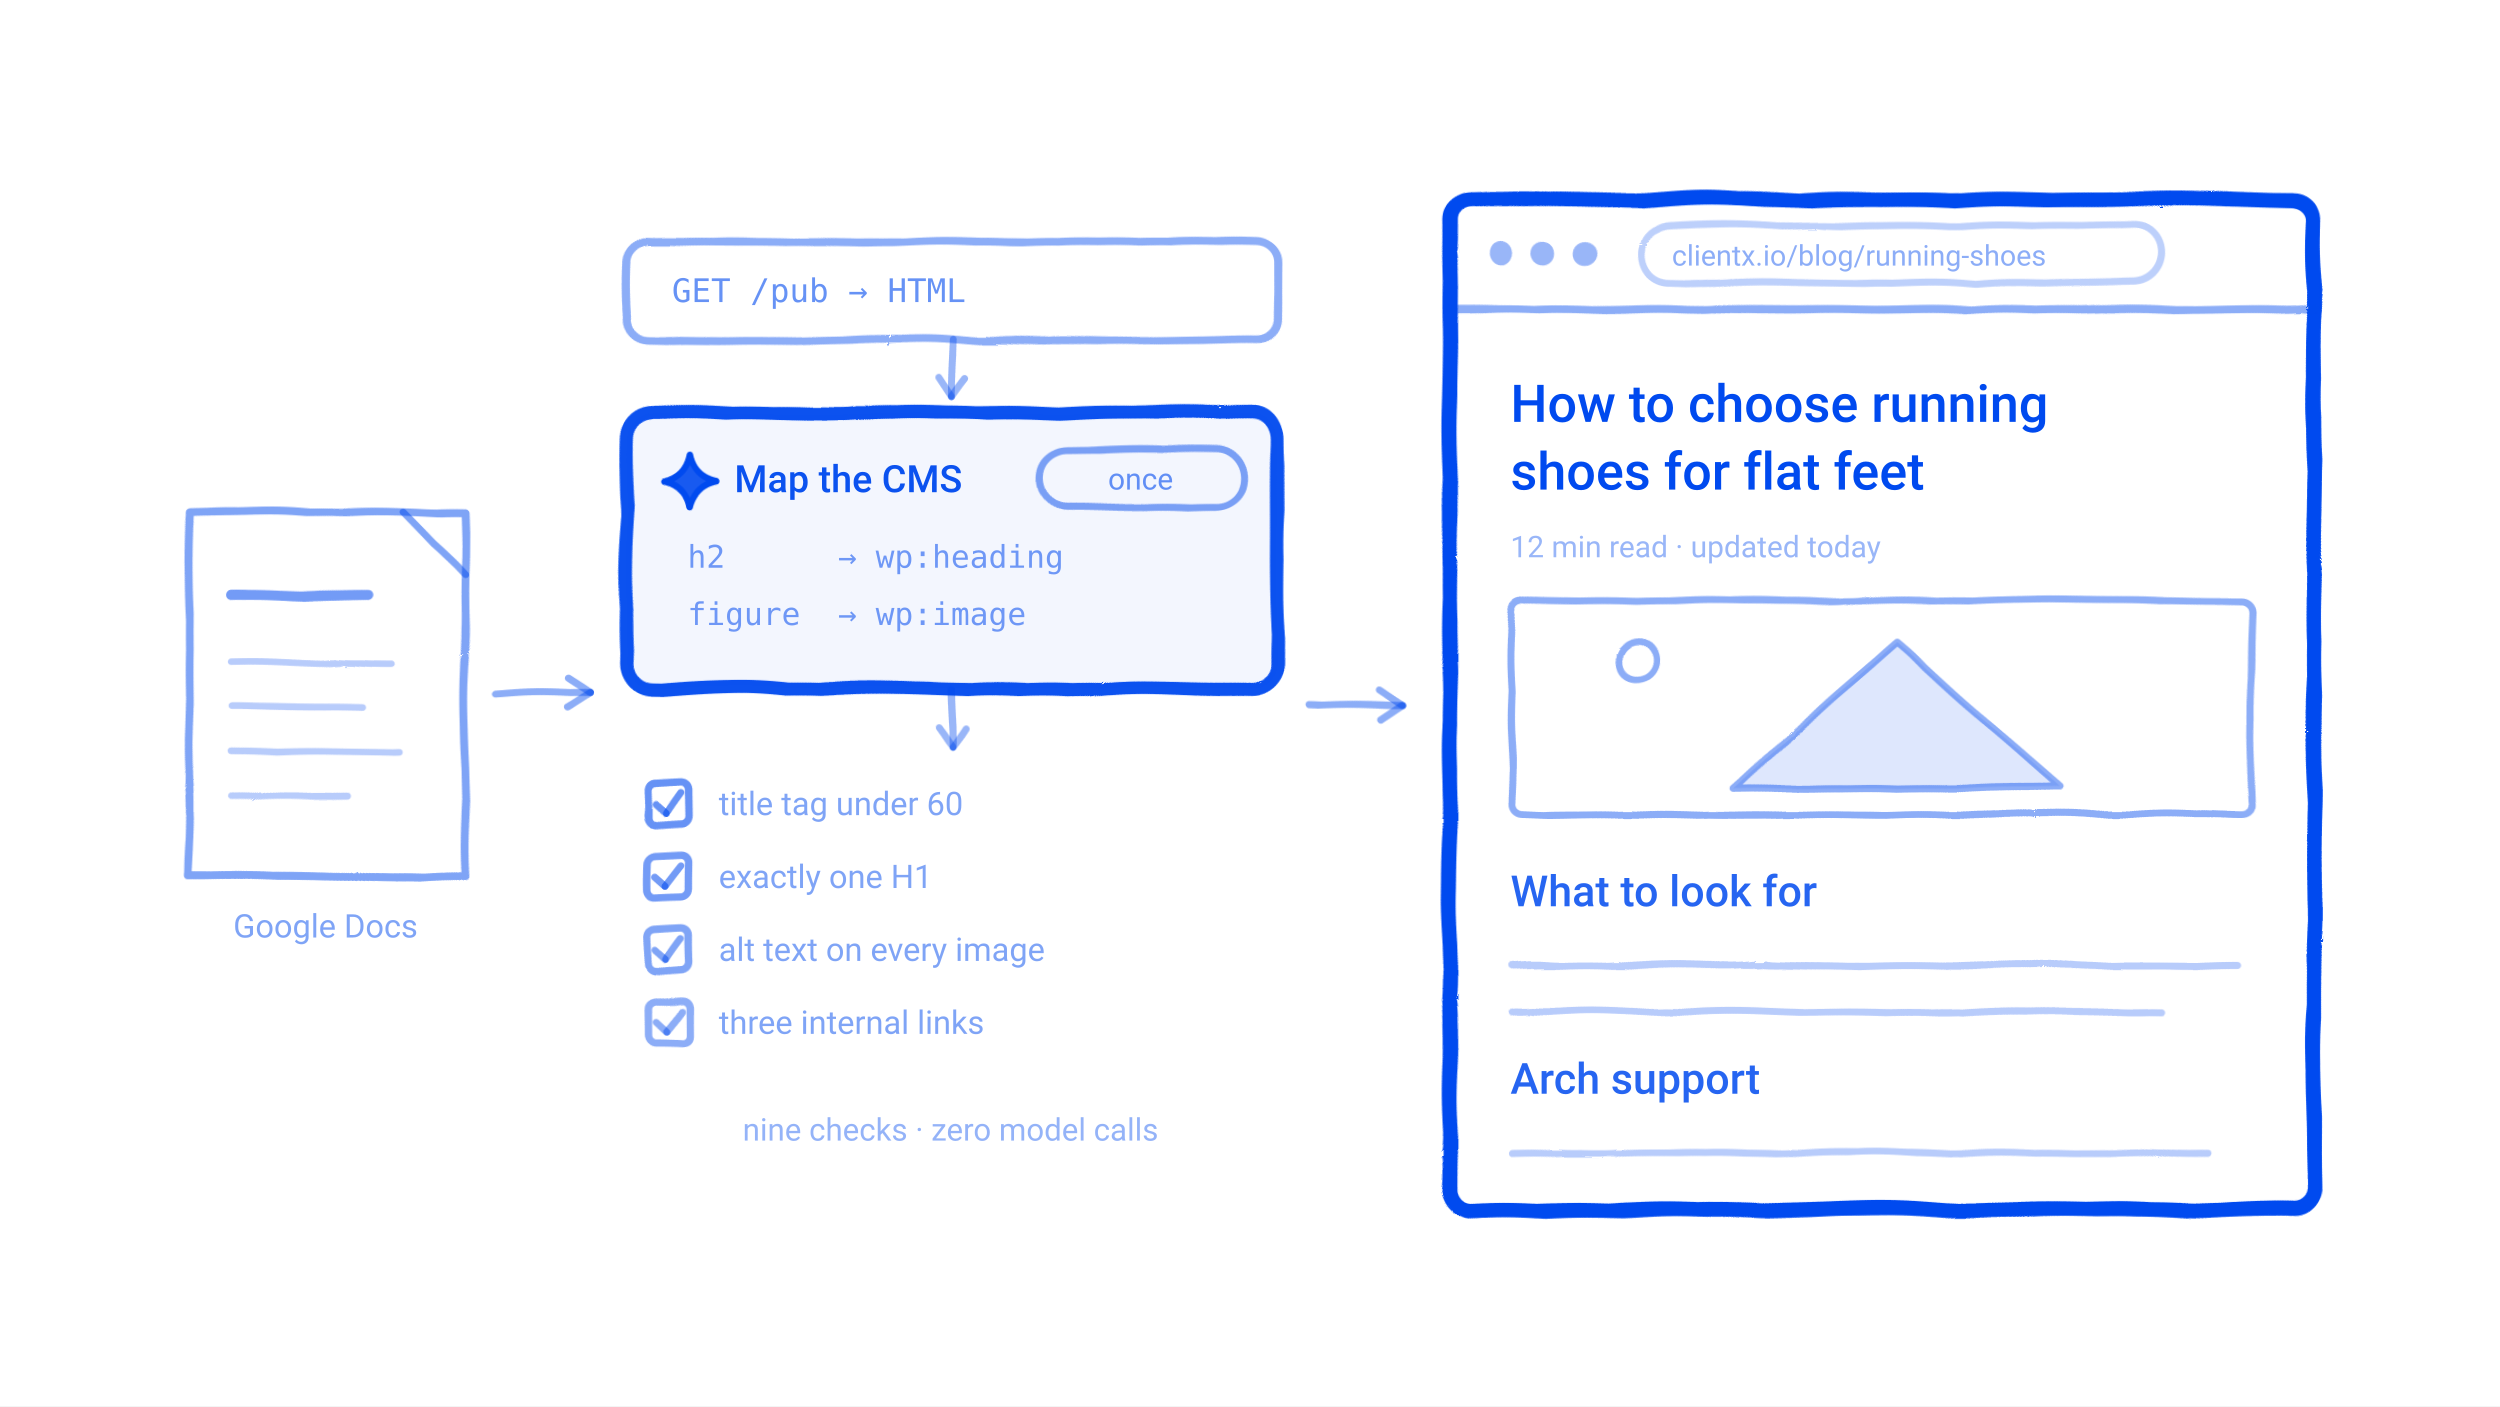
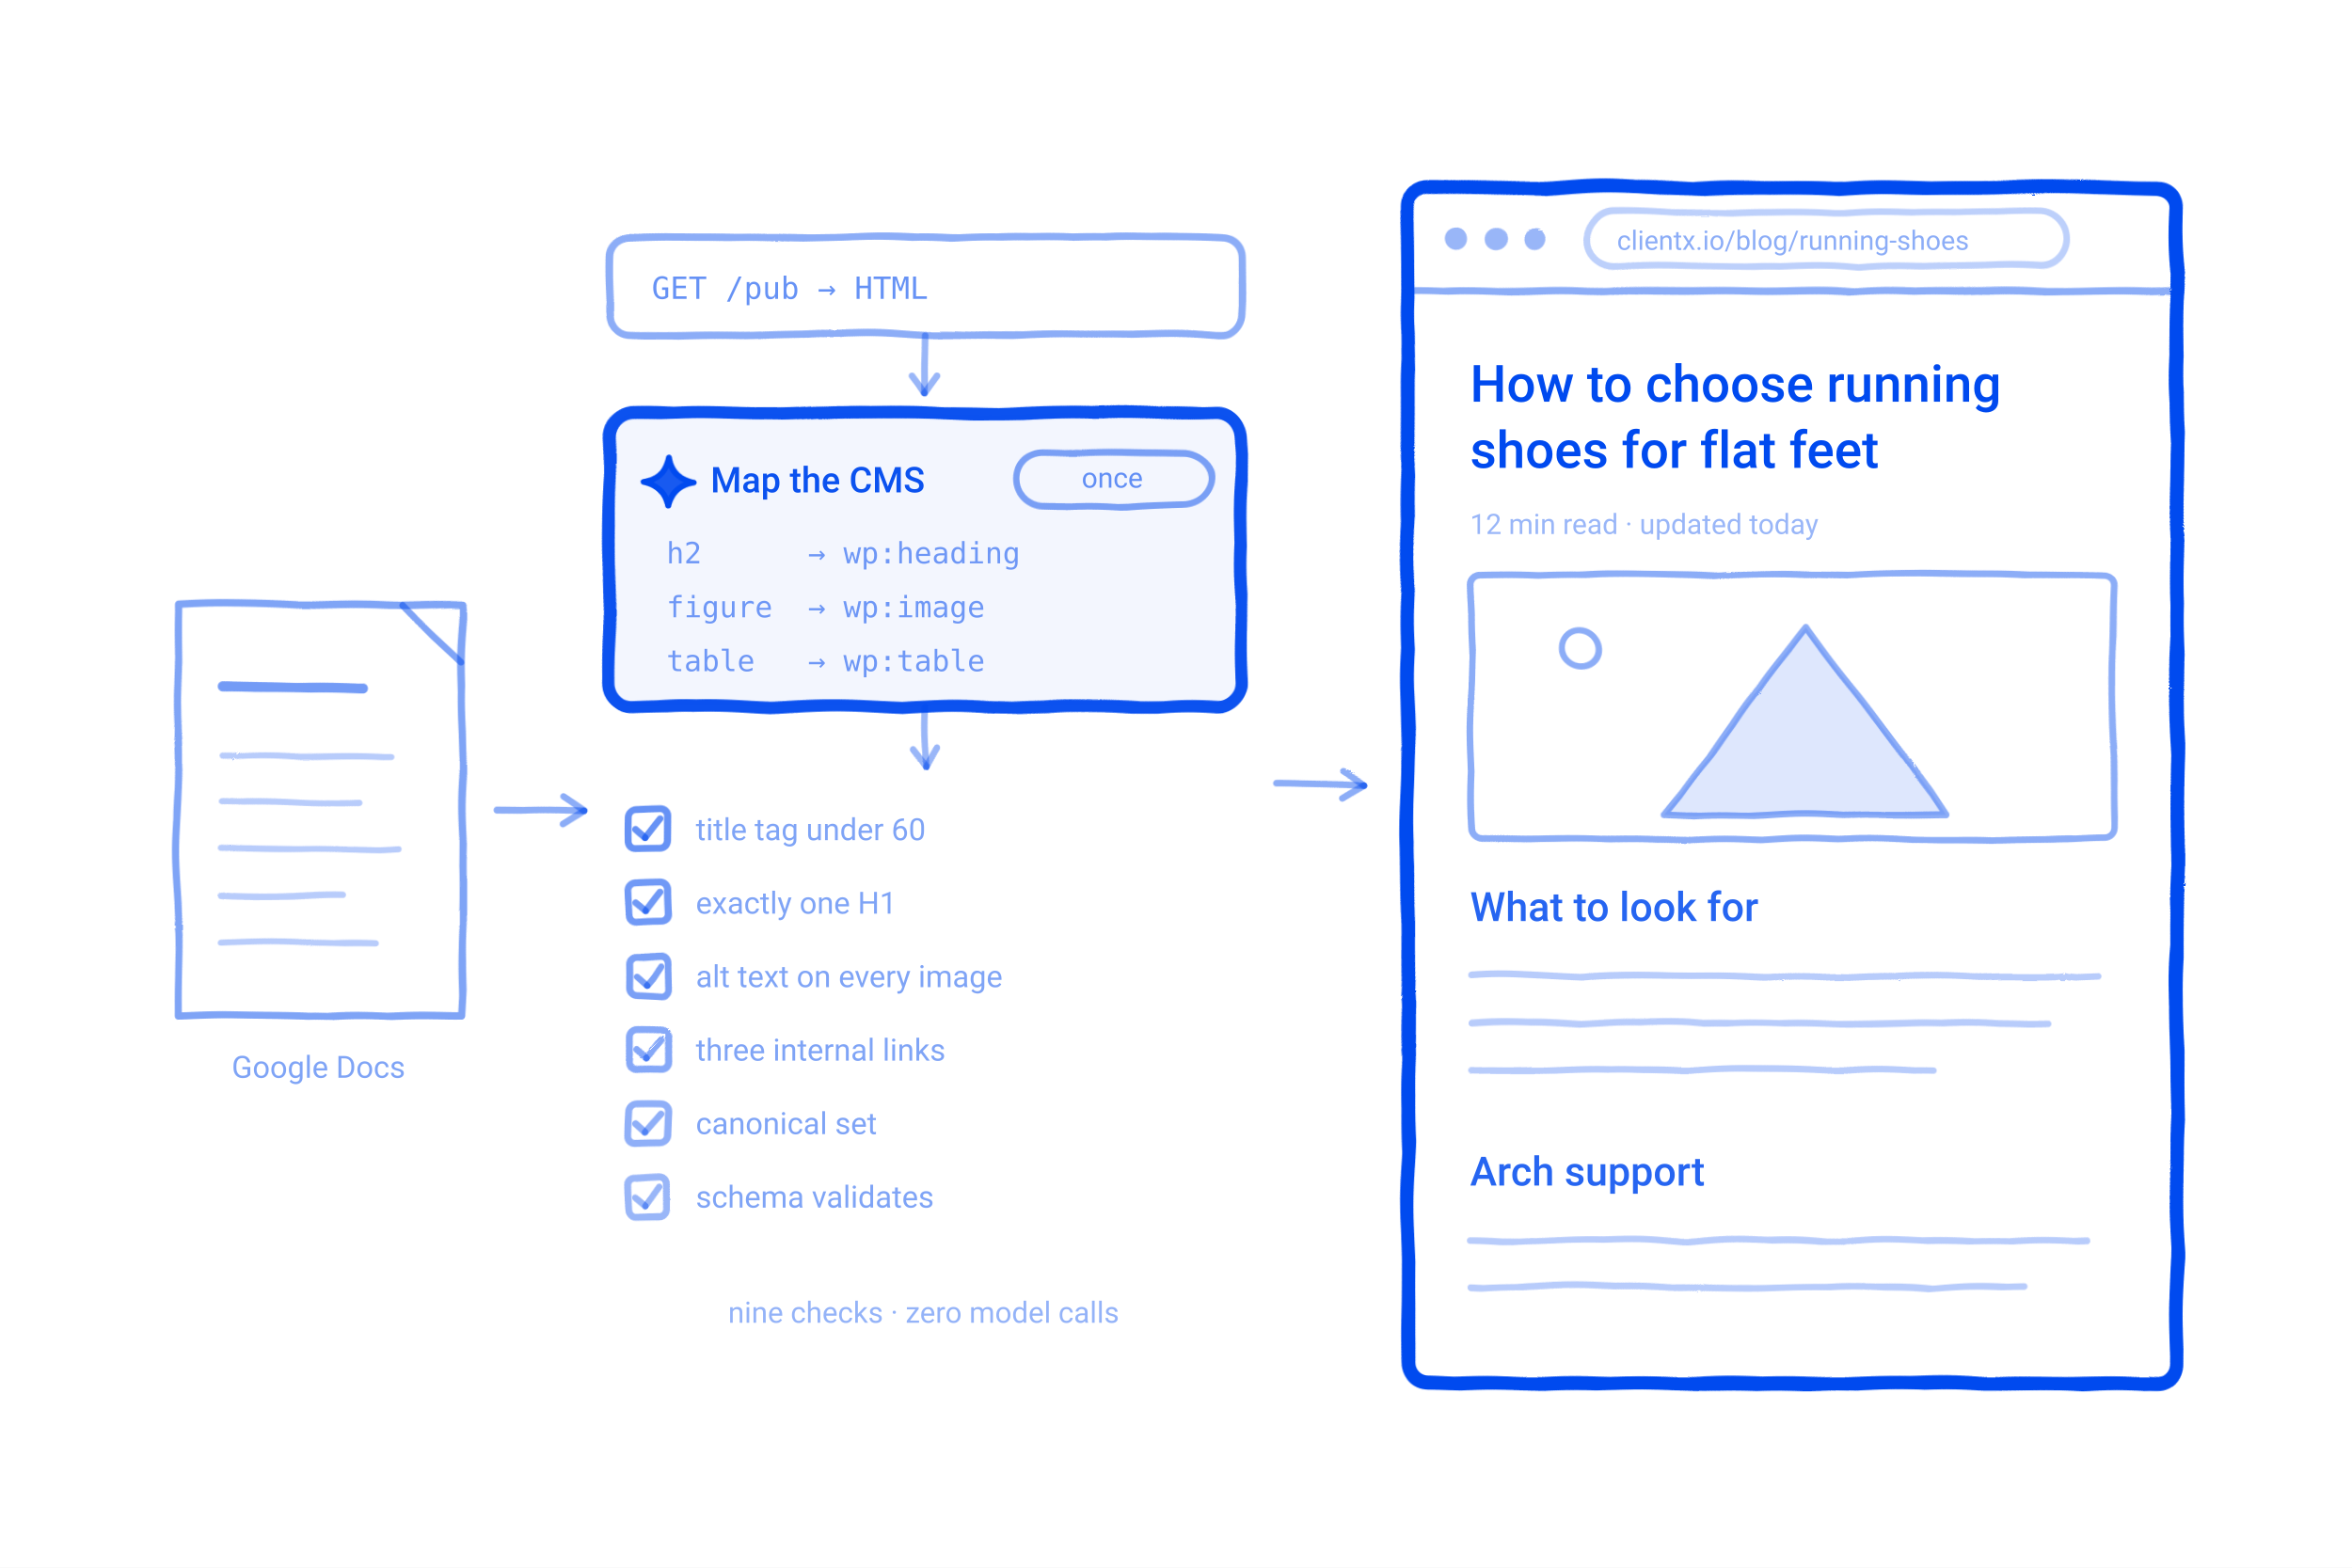
- <svg xmlns="http://www.w3.org/2000/svg" viewBox="0 0 960 540" width="960" height="540" role="img" stroke-linejoin="round">
+ <svg xmlns="http://www.w3.org/2000/svg" viewBox="0 0 960 640" width="960" height="640" role="img" stroke-linejoin="round">
  <defs>
    <filter id="rough" x="-20%" y="-20%" width="140%" height="140%">
      <feTurbulence type="turbulence" baseFrequency="0.016" numOctaves="2" seed="7" result="n" />
      <feDisplacementMap in="SourceGraphic" in2="n" scale="2.4" xChannelSelector="R" yChannelSelector="G" />
    </filter>
  </defs>
-   <rect width="960" height="540" fill="#FFFFFF" />
+   <rect width="960" height="640" fill="#FFFFFF" />
  <g filter="url(#rough)">
-     <rect x="72.0" y="196.0" width="106.0" height="140.0" rx="0" fill="none" stroke="#004AEF" stroke-opacity="0.50" stroke-width="3.0" />
-     <path d="M154.0,196.0 L178.0,220.0" fill="none" stroke="#004AEF" stroke-opacity="0.50" stroke-width="2.7" stroke-linecap="round" />
-     <path d="M88.0,228.0 L140.8,228.0" fill="none" stroke="#004AEF" stroke-opacity="0.55" stroke-width="3.9" stroke-linecap="round" />
-     <path d="M88.0,254.0 L149.9,254.0" fill="none" stroke="#004AEF" stroke-opacity="0.28" stroke-width="2.55" stroke-linecap="round" />
-     <path d="M88.0,271.0 L138.4,271.0" fill="none" stroke="#004AEF" stroke-opacity="0.28" stroke-width="2.55" stroke-linecap="round" />
-     <path d="M88.0,288.0 L152.8,288.0" fill="none" stroke="#004AEF" stroke-opacity="0.28" stroke-width="2.55" stroke-linecap="round" />
-     <path d="M88.0,305.0 L132.6,305.0" fill="none" stroke="#004AEF" stroke-opacity="0.28" stroke-width="2.55" stroke-linecap="round" />
-     <path d="M190.0,266.0 L226.0,266.0" fill="none" stroke="#004AEF" stroke-opacity="0.45" stroke-width="2.7" stroke-linecap="round" />
-     <path d="M217.5,260.4 L226.0,266.0" fill="none" stroke="#004AEF" stroke-opacity="0.45" stroke-width="2.7" stroke-linecap="round" />
-     <path d="M217.5,271.6 L226.0,266.0" fill="none" stroke="#004AEF" stroke-opacity="0.45" stroke-width="2.7" stroke-linecap="round" />
-     <rect x="240.0" y="92.0" width="250.0" height="38.0" rx="8" fill="none" stroke="#004AEF" stroke-opacity="0.45" stroke-width="3.0" />
-     <path d="M365.0,130.0 L365.0,152.0" fill="none" stroke="#004AEF" stroke-opacity="0.40" stroke-width="2.7" stroke-linecap="round" />
-     <path d="M360.0,145.0 L365.0,152.0" fill="none" stroke="#004AEF" stroke-opacity="0.40" stroke-width="2.7" stroke-linecap="round" />
-     <path d="M370.0,145.0 L365.0,152.0" fill="none" stroke="#004AEF" stroke-opacity="0.40" stroke-width="2.7" stroke-linecap="round" />
-     <path d="M365.0,264.0 L365.0,286.0" fill="none" stroke="#004AEF" stroke-opacity="0.40" stroke-width="2.7" stroke-linecap="round" />
-     <path d="M360.0,279.0 L365.0,286.0" fill="none" stroke="#004AEF" stroke-opacity="0.40" stroke-width="2.7" stroke-linecap="round" />
-     <path d="M370.0,279.0 L365.0,286.0" fill="none" stroke="#004AEF" stroke-opacity="0.40" stroke-width="2.7" stroke-linecap="round" />
-     <rect x="240.0" y="158.0" width="250.0" height="106.0" rx="10" fill="#004AEF" fill-opacity="0.05" stroke="#004AEF" stroke-opacity="0.95" stroke-width="5.1" />
-     <path d="M264.0,174.0 Q265.7,182.3 274.0,184.0 Q265.7,185.7 264.0,194.0 Q262.3,185.7 254.0,184.0 Q262.3,182.3 264.0,174.0 Z" fill="#004AEF" fill-opacity="0.90" stroke="#004AEF" stroke-opacity="1.00" stroke-width="2.4" stroke-linejoin="round" />
-     <rect x="398.0" y="172.0" width="80.0" height="22.0" rx="11" fill="none" stroke="#004AEF" stroke-opacity="0.50" stroke-width="2.7" />
-     <rect x="248.0" y="300.0" width="16.0" height="16.0" rx="3" fill="none" stroke="#004AEF" stroke-opacity="0.60" stroke-width="2.85" />
-     <path d="M251.0,308.0 L255.0,311.6" fill="none" stroke="#004AEF" stroke-opacity="0.60" stroke-width="2.7" stroke-linecap="round" />
-     <path d="M255.0,311.6 L261.0,304.1" fill="none" stroke="#004AEF" stroke-opacity="0.60" stroke-width="2.7" stroke-linecap="round" />
-     <rect x="248.0" y="328.0" width="16.0" height="16.0" rx="3" fill="none" stroke="#004AEF" stroke-opacity="0.55" stroke-width="2.85" />
-     <path d="M251.0,336.0 L255.0,339.6" fill="none" stroke="#004AEF" stroke-opacity="0.55" stroke-width="2.7" stroke-linecap="round" />
-     <path d="M255.0,339.6 L261.0,332.1" fill="none" stroke="#004AEF" stroke-opacity="0.55" stroke-width="2.7" stroke-linecap="round" />
-     <rect x="248.0" y="356.0" width="16.0" height="16.0" rx="3" fill="none" stroke="#004AEF" stroke-opacity="0.50" stroke-width="2.85" />
-     <path d="M251.0,364.0 L255.0,367.6" fill="none" stroke="#004AEF" stroke-opacity="0.50" stroke-width="2.7" stroke-linecap="round" />
-     <path d="M255.0,367.6 L261.0,360.1" fill="none" stroke="#004AEF" stroke-opacity="0.50" stroke-width="2.7" stroke-linecap="round" />
-     <rect x="248.0" y="384.0" width="16.0" height="16.0" rx="3" fill="none" stroke="#004AEF" stroke-opacity="0.45" stroke-width="2.85" />
-     <path d="M251.0,392.0 L255.0,395.6" fill="none" stroke="#004AEF" stroke-opacity="0.45" stroke-width="2.7" stroke-linecap="round" />
-     <path d="M255.0,395.6 L261.0,388.1" fill="none" stroke="#004AEF" stroke-opacity="0.45" stroke-width="2.7" stroke-linecap="round" />
-     <path d="M502.0,270.0 L538.0,270.0" fill="none" stroke="#004AEF" stroke-opacity="0.45" stroke-width="2.7" stroke-linecap="round" />
-     <path d="M529.5,264.4 L538.0,270.0" fill="none" stroke="#004AEF" stroke-opacity="0.45" stroke-width="2.7" stroke-linecap="round" />
-     <path d="M529.5,275.6 L538.0,270.0" fill="none" stroke="#004AEF" stroke-opacity="0.45" stroke-width="2.7" stroke-linecap="round" />
-     <rect x="556.0" y="76.0" width="332.0" height="388.0" rx="8" fill="none" stroke="#004AEF" stroke-opacity="1.00" stroke-width="5.7" />
-     <path d="M556.0,118.0 L888.0,118.0" fill="none" stroke="#004AEF" stroke-opacity="0.45" stroke-width="3.0" stroke-linecap="round" />
-     <circle cx="576.0" cy="97.0" r="4.5" fill="#004AEF" fill-opacity="0.40" />
-     <circle cx="592.0" cy="97.0" r="4.5" fill="#004AEF" fill-opacity="0.40" />
-     <circle cx="608.0" cy="97.0" r="4.5" fill="#004AEF" fill-opacity="0.40" />
-     <rect x="630.0" y="86.0" width="199.2" height="22.0" rx="11" fill="none" stroke="#004AEF" stroke-opacity="0.26" stroke-width="2.7" />
-     <rect x="580.0" y="230.0" width="284.0" height="82.0" rx="4" fill="none" stroke="#004AEF" stroke-opacity="0.45" stroke-width="2.7" />
-     <circle cx="628.3" cy="253.0" r="7.5" fill="none" stroke="#004AEF" stroke-opacity="0.45" stroke-width="2.55" />
-     <path d="M665.2,302.0 L727.7,246.4 L790.2,302.0 Z" fill="#004AEF" fill-opacity="0.13" stroke="#004AEF" stroke-opacity="0.45" stroke-width="2.7" stroke-linejoin="round" />
-     <path d="M580.0,370.0 L858.3,370.0" fill="none" stroke="#004AEF" stroke-opacity="0.28" stroke-width="2.7" stroke-linecap="round" />
-     <path d="M580.0,388.0 L829.9,388.0" fill="none" stroke="#004AEF" stroke-opacity="0.28" stroke-width="2.7" stroke-linecap="round" />
-     <path d="M580.0,442.0 L847.0,442.0" fill="none" stroke="#004AEF" stroke-opacity="0.28" stroke-width="2.7" stroke-linecap="round" />
+     <rect x="72.0" y="246.0" width="116.0" height="168.0" rx="0" fill="none" stroke="#004AEF" stroke-opacity="0.50" stroke-width="3.0" />
+     <path d="M164.0,246.0 L188.0,270.0" fill="none" stroke="#004AEF" stroke-opacity="0.50" stroke-width="2.7" stroke-linecap="round" />
+     <path d="M90.0,280.0 L147.6,280.0" fill="none" stroke="#004AEF" stroke-opacity="0.55" stroke-width="3.9" stroke-linecap="round" />
+     <path d="M90.0,308.0 L158.8,308.0" fill="none" stroke="#004AEF" stroke-opacity="0.28" stroke-width="2.55" stroke-linecap="round" />
+     <path d="M90.0,327.0 L146.0,327.0" fill="none" stroke="#004AEF" stroke-opacity="0.28" stroke-width="2.55" stroke-linecap="round" />
+     <path d="M90.0,346.0 L162.0,346.0" fill="none" stroke="#004AEF" stroke-opacity="0.28" stroke-width="2.55" stroke-linecap="round" />
+     <path d="M90.0,365.0 L139.6,365.0" fill="none" stroke="#004AEF" stroke-opacity="0.28" stroke-width="2.55" stroke-linecap="round" />
+     <path d="M90.0,384.0 L152.4,384.0" fill="none" stroke="#004AEF" stroke-opacity="0.28" stroke-width="2.55" stroke-linecap="round" />
+     <path d="M202.0,330.0 L238.0,330.0" fill="none" stroke="#004AEF" stroke-opacity="0.45" stroke-width="2.7" stroke-linecap="round" />
+     <path d="M229.5,324.4 L238.0,330.0" fill="none" stroke="#004AEF" stroke-opacity="0.45" stroke-width="2.7" stroke-linecap="round" />
+     <path d="M229.5,335.6 L238.0,330.0" fill="none" stroke="#004AEF" stroke-opacity="0.45" stroke-width="2.7" stroke-linecap="round" />
+     <rect x="248.0" y="96.0" width="258.0" height="40.0" rx="8" fill="none" stroke="#004AEF" stroke-opacity="0.45" stroke-width="3.0" />
+     <path d="M377.0,136.0 L377.0,160.0" fill="none" stroke="#004AEF" stroke-opacity="0.40" stroke-width="2.7" stroke-linecap="round" />
+     <path d="M372.0,153.0 L377.0,160.0" fill="none" stroke="#004AEF" stroke-opacity="0.40" stroke-width="2.7" stroke-linecap="round" />
+     <path d="M382.0,153.0 L377.0,160.0" fill="none" stroke="#004AEF" stroke-opacity="0.40" stroke-width="2.7" stroke-linecap="round" />
+     <path d="M377.0,288.0 L377.0,312.0" fill="none" stroke="#004AEF" stroke-opacity="0.40" stroke-width="2.7" stroke-linecap="round" />
+     <path d="M372.0,305.0 L377.0,312.0" fill="none" stroke="#004AEF" stroke-opacity="0.40" stroke-width="2.7" stroke-linecap="round" />
+     <path d="M382.0,305.0 L377.0,312.0" fill="none" stroke="#004AEF" stroke-opacity="0.40" stroke-width="2.7" stroke-linecap="round" />
+     <rect x="248.0" y="168.0" width="258.0" height="120.0" rx="10" fill="#004AEF" fill-opacity="0.05" stroke="#004AEF" stroke-opacity="0.95" stroke-width="5.1" />
+     <path d="M272.0,186.0 Q273.7,194.3 282.0,196.0 Q273.7,197.7 272.0,206.0 Q270.3,197.7 262.0,196.0 Q270.3,194.3 272.0,186.0 Z" fill="#004AEF" fill-opacity="0.90" stroke="#004AEF" stroke-opacity="1.00" stroke-width="2.4" stroke-linejoin="round" />
+     <rect x="414.0" y="184.0" width="80.0" height="22.0" rx="11.0" fill="none" stroke="#004AEF" stroke-opacity="0.50" stroke-width="2.7" />
+     <rect x="256.0" y="330.0" width="16.0" height="16.0" rx="3" fill="none" stroke="#004AEF" stroke-opacity="0.60" stroke-width="2.85" />
+     <path d="M259.0,338.0 L263.0,341.6" fill="none" stroke="#004AEF" stroke-opacity="0.60" stroke-width="2.7" stroke-linecap="round" />
+     <path d="M263.0,341.6 L269.0,334.1" fill="none" stroke="#004AEF" stroke-opacity="0.60" stroke-width="2.7" stroke-linecap="round" />
+     <rect x="256.0" y="360.0" width="16.0" height="16.0" rx="3" fill="none" stroke="#004AEF" stroke-opacity="0.56" stroke-width="2.85" />
+     <path d="M259.0,368.0 L263.0,371.6" fill="none" stroke="#004AEF" stroke-opacity="0.56" stroke-width="2.7" stroke-linecap="round" />
+     <path d="M263.0,371.6 L269.0,364.1" fill="none" stroke="#004AEF" stroke-opacity="0.56" stroke-width="2.7" stroke-linecap="round" />
+     <rect x="256.0" y="390.0" width="16.0" height="16.0" rx="3" fill="none" stroke="#004AEF" stroke-opacity="0.52" stroke-width="2.85" />
+     <path d="M259.0,398.0 L263.0,401.6" fill="none" stroke="#004AEF" stroke-opacity="0.52" stroke-width="2.7" stroke-linecap="round" />
+     <path d="M263.0,401.6 L269.0,394.1" fill="none" stroke="#004AEF" stroke-opacity="0.52" stroke-width="2.7" stroke-linecap="round" />
+     <rect x="256.0" y="420.0" width="16.0" height="16.0" rx="3" fill="none" stroke="#004AEF" stroke-opacity="0.48" stroke-width="2.85" />
+     <path d="M259.0,428.0 L263.0,431.6" fill="none" stroke="#004AEF" stroke-opacity="0.48" stroke-width="2.7" stroke-linecap="round" />
+     <path d="M263.0,431.6 L269.0,424.1" fill="none" stroke="#004AEF" stroke-opacity="0.48" stroke-width="2.7" stroke-linecap="round" />
+     <rect x="256.0" y="450.0" width="16.0" height="16.0" rx="3" fill="none" stroke="#004AEF" stroke-opacity="0.44" stroke-width="2.85" />
+     <path d="M259.0,458.0 L263.0,461.6" fill="none" stroke="#004AEF" stroke-opacity="0.44" stroke-width="2.7" stroke-linecap="round" />
+     <path d="M263.0,461.6 L269.0,454.1" fill="none" stroke="#004AEF" stroke-opacity="0.44" stroke-width="2.7" stroke-linecap="round" />
+     <rect x="256.0" y="480.0" width="16.0" height="16.0" rx="3" fill="none" stroke="#004AEF" stroke-opacity="0.40" stroke-width="2.85" />
+     <path d="M259.0,488.0 L263.0,491.6" fill="none" stroke="#004AEF" stroke-opacity="0.40" stroke-width="2.7" stroke-linecap="round" />
+     <path d="M263.0,491.6 L269.0,484.1" fill="none" stroke="#004AEF" stroke-opacity="0.40" stroke-width="2.7" stroke-linecap="round" />
+     <path d="M520.0,320.0 L556.0,320.0" fill="none" stroke="#004AEF" stroke-opacity="0.45" stroke-width="2.7" stroke-linecap="round" />
+     <path d="M547.5,314.4 L556.0,320.0" fill="none" stroke="#004AEF" stroke-opacity="0.45" stroke-width="2.7" stroke-linecap="round" />
+     <path d="M547.5,325.6 L556.0,320.0" fill="none" stroke="#004AEF" stroke-opacity="0.45" stroke-width="2.7" stroke-linecap="round" />
+     <rect x="574.0" y="76.0" width="314.0" height="488.0" rx="8" fill="none" stroke="#004AEF" stroke-opacity="1.00" stroke-width="5.7" />
+     <path d="M574.0,118.0 L888.0,118.0" fill="none" stroke="#004AEF" stroke-opacity="0.45" stroke-width="3.0" stroke-linecap="round" />
+     <circle cx="594.0" cy="97.0" r="4.5" fill="#004AEF" fill-opacity="0.40" />
+     <circle cx="610.0" cy="97.0" r="4.5" fill="#004AEF" fill-opacity="0.40" />
+     <circle cx="626.0" cy="97.0" r="4.5" fill="#004AEF" fill-opacity="0.40" />
+     <rect x="648.0" y="86.0" width="194.7" height="22.0" rx="11" fill="none" stroke="#004AEF" stroke-opacity="0.26" stroke-width="2.7" />
+     <rect x="600.0" y="234.0" width="262.0" height="108.0" rx="4" fill="none" stroke="#004AEF" stroke-opacity="0.45" stroke-width="2.7" />
+     <circle cx="644.5" cy="264.2" r="7.5" fill="none" stroke="#004AEF" stroke-opacity="0.45" stroke-width="2.55" />
+     <path d="M678.6,332.0 L736.2,255.6 L793.9,332.0 Z" fill="#004AEF" fill-opacity="0.13" stroke="#004AEF" stroke-opacity="0.45" stroke-width="2.7" stroke-linejoin="round" />
+     <path d="M600.0,398.0 L856.8,398.0" fill="none" stroke="#004AEF" stroke-opacity="0.28" stroke-width="2.7" stroke-linecap="round" />
+     <path d="M600.0,417.0 L835.8,417.0" fill="none" stroke="#004AEF" stroke-opacity="0.28" stroke-width="2.7" stroke-linecap="round" />
+     <path d="M600.0,436.0 L788.6,436.0" fill="none" stroke="#004AEF" stroke-opacity="0.28" stroke-width="2.7" stroke-linecap="round" />
+     <path d="M600.0,506.0 L851.5,506.0" fill="none" stroke="#004AEF" stroke-opacity="0.28" stroke-width="2.7" stroke-linecap="round" />
+     <path d="M600.0,525.0 L825.3,525.0" fill="none" stroke="#004AEF" stroke-opacity="0.28" stroke-width="2.7" stroke-linecap="round" />
  </g>
-   <text x="125.0" y="360.0" font-family="system-ui, -apple-system, Segoe UI, Roboto, Helvetica, Arial, sans-serif" font-size="12.5" font-weight="400" fill="#004AEF" fill-opacity="0.50" text-anchor="middle" xml:space="preserve">Google Docs</text>
-   <text x="258.0" y="116.0" font-family="ui-monospace, SFMono-Regular, Menlo, Consolas, monospace" font-size="12.5" font-weight="400" fill="#004AEF" fill-opacity="0.60" text-anchor="start" xml:space="preserve">GET /pub → HTML</text>
-   <text x="282.0" y="189.0" font-family="system-ui, -apple-system, Segoe UI, Roboto, Helvetica, Arial, sans-serif" font-size="14.5" font-weight="500" fill="#004AEF" fill-opacity="0.95" text-anchor="start" xml:space="preserve">Map the CMS</text>
-   <text x="438.0" y="188.0" font-family="system-ui, -apple-system, Segoe UI, Roboto, Helvetica, Arial, sans-serif" font-size="11.5" font-weight="400" fill="#004AEF" fill-opacity="0.60" text-anchor="middle" xml:space="preserve">once</text>
-   <text x="264.0" y="218.0" font-family="ui-monospace, SFMono-Regular, Menlo, Consolas, monospace" font-size="12" font-weight="400" fill="#004AEF" fill-opacity="0.55" text-anchor="start" xml:space="preserve">h2      → wp:heading</text>
-   <text x="264.0" y="240.0" font-family="ui-monospace, SFMono-Regular, Menlo, Consolas, monospace" font-size="12" font-weight="400" fill="#004AEF" fill-opacity="0.55" text-anchor="start" xml:space="preserve">figure  → wp:image</text>
-   <text x="276.0" y="313.0" font-family="system-ui, -apple-system, Segoe UI, Roboto, Helvetica, Arial, sans-serif" font-size="12.5" font-weight="400" fill="#004AEF" fill-opacity="0.50" text-anchor="start" xml:space="preserve">title tag under 60</text>
-   <text x="276.0" y="341.0" font-family="system-ui, -apple-system, Segoe UI, Roboto, Helvetica, Arial, sans-serif" font-size="12.5" font-weight="400" fill="#004AEF" fill-opacity="0.50" text-anchor="start" xml:space="preserve">exactly one H1</text>
-   <text x="276.0" y="369.0" font-family="system-ui, -apple-system, Segoe UI, Roboto, Helvetica, Arial, sans-serif" font-size="12.5" font-weight="400" fill="#004AEF" fill-opacity="0.50" text-anchor="start" xml:space="preserve">alt text on every image</text>
-   <text x="276.0" y="397.0" font-family="system-ui, -apple-system, Segoe UI, Roboto, Helvetica, Arial, sans-serif" font-size="12.5" font-weight="400" fill="#004AEF" fill-opacity="0.50" text-anchor="start" xml:space="preserve">three internal links</text>
-   <text x="365.0" y="438.0" font-family="system-ui, -apple-system, Segoe UI, Roboto, Helvetica, Arial, sans-serif" font-size="12" font-weight="400" fill="#004AEF" fill-opacity="0.42" text-anchor="middle" xml:space="preserve">nine checks · zero model calls</text>
-   <text x="642.0" y="102.0" font-family="system-ui, -apple-system, Segoe UI, Roboto, Helvetica, Arial, sans-serif" font-size="11" font-weight="400" fill="#004AEF" fill-opacity="0.45" text-anchor="start" xml:space="preserve">clientx.io/blog/running-shoes</text>
-   <text x="580.0" y="162.0" font-family="system-ui, -apple-system, Segoe UI, Roboto, Helvetica, Arial, sans-serif" font-size="20" font-weight="500" fill="#004AEF" fill-opacity="1.00" text-anchor="start" xml:space="preserve">How to choose running</text>
-   <text x="580.0" y="188.0" font-family="system-ui, -apple-system, Segoe UI, Roboto, Helvetica, Arial, sans-serif" font-size="20" font-weight="500" fill="#004AEF" fill-opacity="1.00" text-anchor="start" xml:space="preserve">shoes for flat feet</text>
-   <text x="580.0" y="214.0" font-family="system-ui, -apple-system, Segoe UI, Roboto, Helvetica, Arial, sans-serif" font-size="11.5" font-weight="400" fill="#004AEF" fill-opacity="0.40" text-anchor="start" xml:space="preserve">12 min read · updated today</text>
-   <text x="580.0" y="348.0" font-family="system-ui, -apple-system, Segoe UI, Roboto, Helvetica, Arial, sans-serif" font-size="16.5" font-weight="500" fill="#004AEF" fill-opacity="0.85" text-anchor="start" xml:space="preserve">What to look for</text>
-   <text x="580.0" y="420.0" font-family="system-ui, -apple-system, Segoe UI, Roboto, Helvetica, Arial, sans-serif" font-size="16.5" font-weight="500" fill="#004AEF" fill-opacity="0.85" text-anchor="start" xml:space="preserve">Arch support</text>
+   <text x="130.0" y="440.0" font-family="system-ui, -apple-system, Segoe UI, Roboto, Helvetica, Arial, sans-serif" font-size="12.5" font-weight="400" fill="#004AEF" fill-opacity="0.50" text-anchor="middle" xml:space="preserve">Google Docs</text>
+   <text x="266.0" y="122.0" font-family="ui-monospace, SFMono-Regular, Menlo, Consolas, monospace" font-size="12.5" font-weight="400" fill="#004AEF" fill-opacity="0.60" text-anchor="start" xml:space="preserve">GET /pub → HTML</text>
+   <text x="290.0" y="201.0" font-family="system-ui, -apple-system, Segoe UI, Roboto, Helvetica, Arial, sans-serif" font-size="14.5" font-weight="500" fill="#004AEF" fill-opacity="0.95" text-anchor="start" xml:space="preserve">Map the CMS</text>
+   <text x="454.0" y="199.1" font-family="system-ui, -apple-system, Segoe UI, Roboto, Helvetica, Arial, sans-serif" font-size="11.5" font-weight="400" fill="#004AEF" fill-opacity="0.60" text-anchor="middle" xml:space="preserve">once</text>
+   <text x="272.0" y="230.0" font-family="ui-monospace, SFMono-Regular, Menlo, Consolas, monospace" font-size="12" font-weight="400" fill="#004AEF" fill-opacity="0.55" text-anchor="start" xml:space="preserve">h2      → wp:heading</text>
+   <text x="272.0" y="252.0" font-family="ui-monospace, SFMono-Regular, Menlo, Consolas, monospace" font-size="12" font-weight="400" fill="#004AEF" fill-opacity="0.55" text-anchor="start" xml:space="preserve">figure  → wp:image</text>
+   <text x="272.0" y="274.0" font-family="ui-monospace, SFMono-Regular, Menlo, Consolas, monospace" font-size="12" font-weight="400" fill="#004AEF" fill-opacity="0.55" text-anchor="start" xml:space="preserve">table   → wp:table</text>
+   <text x="284.0" y="343.0" font-family="system-ui, -apple-system, Segoe UI, Roboto, Helvetica, Arial, sans-serif" font-size="12.5" font-weight="400" fill="#004AEF" fill-opacity="0.50" text-anchor="start" xml:space="preserve">title tag under 60</text>
+   <text x="284.0" y="373.0" font-family="system-ui, -apple-system, Segoe UI, Roboto, Helvetica, Arial, sans-serif" font-size="12.5" font-weight="400" fill="#004AEF" fill-opacity="0.50" text-anchor="start" xml:space="preserve">exactly one H1</text>
+   <text x="284.0" y="403.0" font-family="system-ui, -apple-system, Segoe UI, Roboto, Helvetica, Arial, sans-serif" font-size="12.5" font-weight="400" fill="#004AEF" fill-opacity="0.50" text-anchor="start" xml:space="preserve">alt text on every image</text>
+   <text x="284.0" y="433.0" font-family="system-ui, -apple-system, Segoe UI, Roboto, Helvetica, Arial, sans-serif" font-size="12.5" font-weight="400" fill="#004AEF" fill-opacity="0.50" text-anchor="start" xml:space="preserve">three internal links</text>
+   <text x="284.0" y="463.0" font-family="system-ui, -apple-system, Segoe UI, Roboto, Helvetica, Arial, sans-serif" font-size="12.5" font-weight="400" fill="#004AEF" fill-opacity="0.50" text-anchor="start" xml:space="preserve">canonical set</text>
+   <text x="284.0" y="493.0" font-family="system-ui, -apple-system, Segoe UI, Roboto, Helvetica, Arial, sans-serif" font-size="12.5" font-weight="400" fill="#004AEF" fill-opacity="0.50" text-anchor="start" xml:space="preserve">schema validates</text>
+   <text x="377.0" y="540.0" font-family="system-ui, -apple-system, Segoe UI, Roboto, Helvetica, Arial, sans-serif" font-size="12" font-weight="400" fill="#004AEF" fill-opacity="0.42" text-anchor="middle" xml:space="preserve">nine checks · zero model calls</text>
+   <text x="660.0" y="102.0" font-family="system-ui, -apple-system, Segoe UI, Roboto, Helvetica, Arial, sans-serif" font-size="11" font-weight="400" fill="#004AEF" fill-opacity="0.45" text-anchor="start" xml:space="preserve">clientx.io/blog/running-shoes</text>
+   <text x="600.0" y="164.0" font-family="system-ui, -apple-system, Segoe UI, Roboto, Helvetica, Arial, sans-serif" font-size="21" font-weight="500" fill="#004AEF" fill-opacity="1.00" text-anchor="start" xml:space="preserve">How to choose running</text>
+   <text x="600.0" y="191.0" font-family="system-ui, -apple-system, Segoe UI, Roboto, Helvetica, Arial, sans-serif" font-size="21" font-weight="500" fill="#004AEF" fill-opacity="1.00" text-anchor="start" xml:space="preserve">shoes for flat feet</text>
+   <text x="600.0" y="218.0" font-family="system-ui, -apple-system, Segoe UI, Roboto, Helvetica, Arial, sans-serif" font-size="11.5" font-weight="400" fill="#004AEF" fill-opacity="0.40" text-anchor="start" xml:space="preserve">12 min read · updated today</text>
+   <text x="600.0" y="376.0" font-family="system-ui, -apple-system, Segoe UI, Roboto, Helvetica, Arial, sans-serif" font-size="16.5" font-weight="500" fill="#004AEF" fill-opacity="0.85" text-anchor="start" xml:space="preserve">What to look for</text>
+   <text x="600.0" y="484.0" font-family="system-ui, -apple-system, Segoe UI, Roboto, Helvetica, Arial, sans-serif" font-size="16.5" font-weight="500" fill="#004AEF" fill-opacity="0.85" text-anchor="start" xml:space="preserve">Arch support</text>
</svg>
